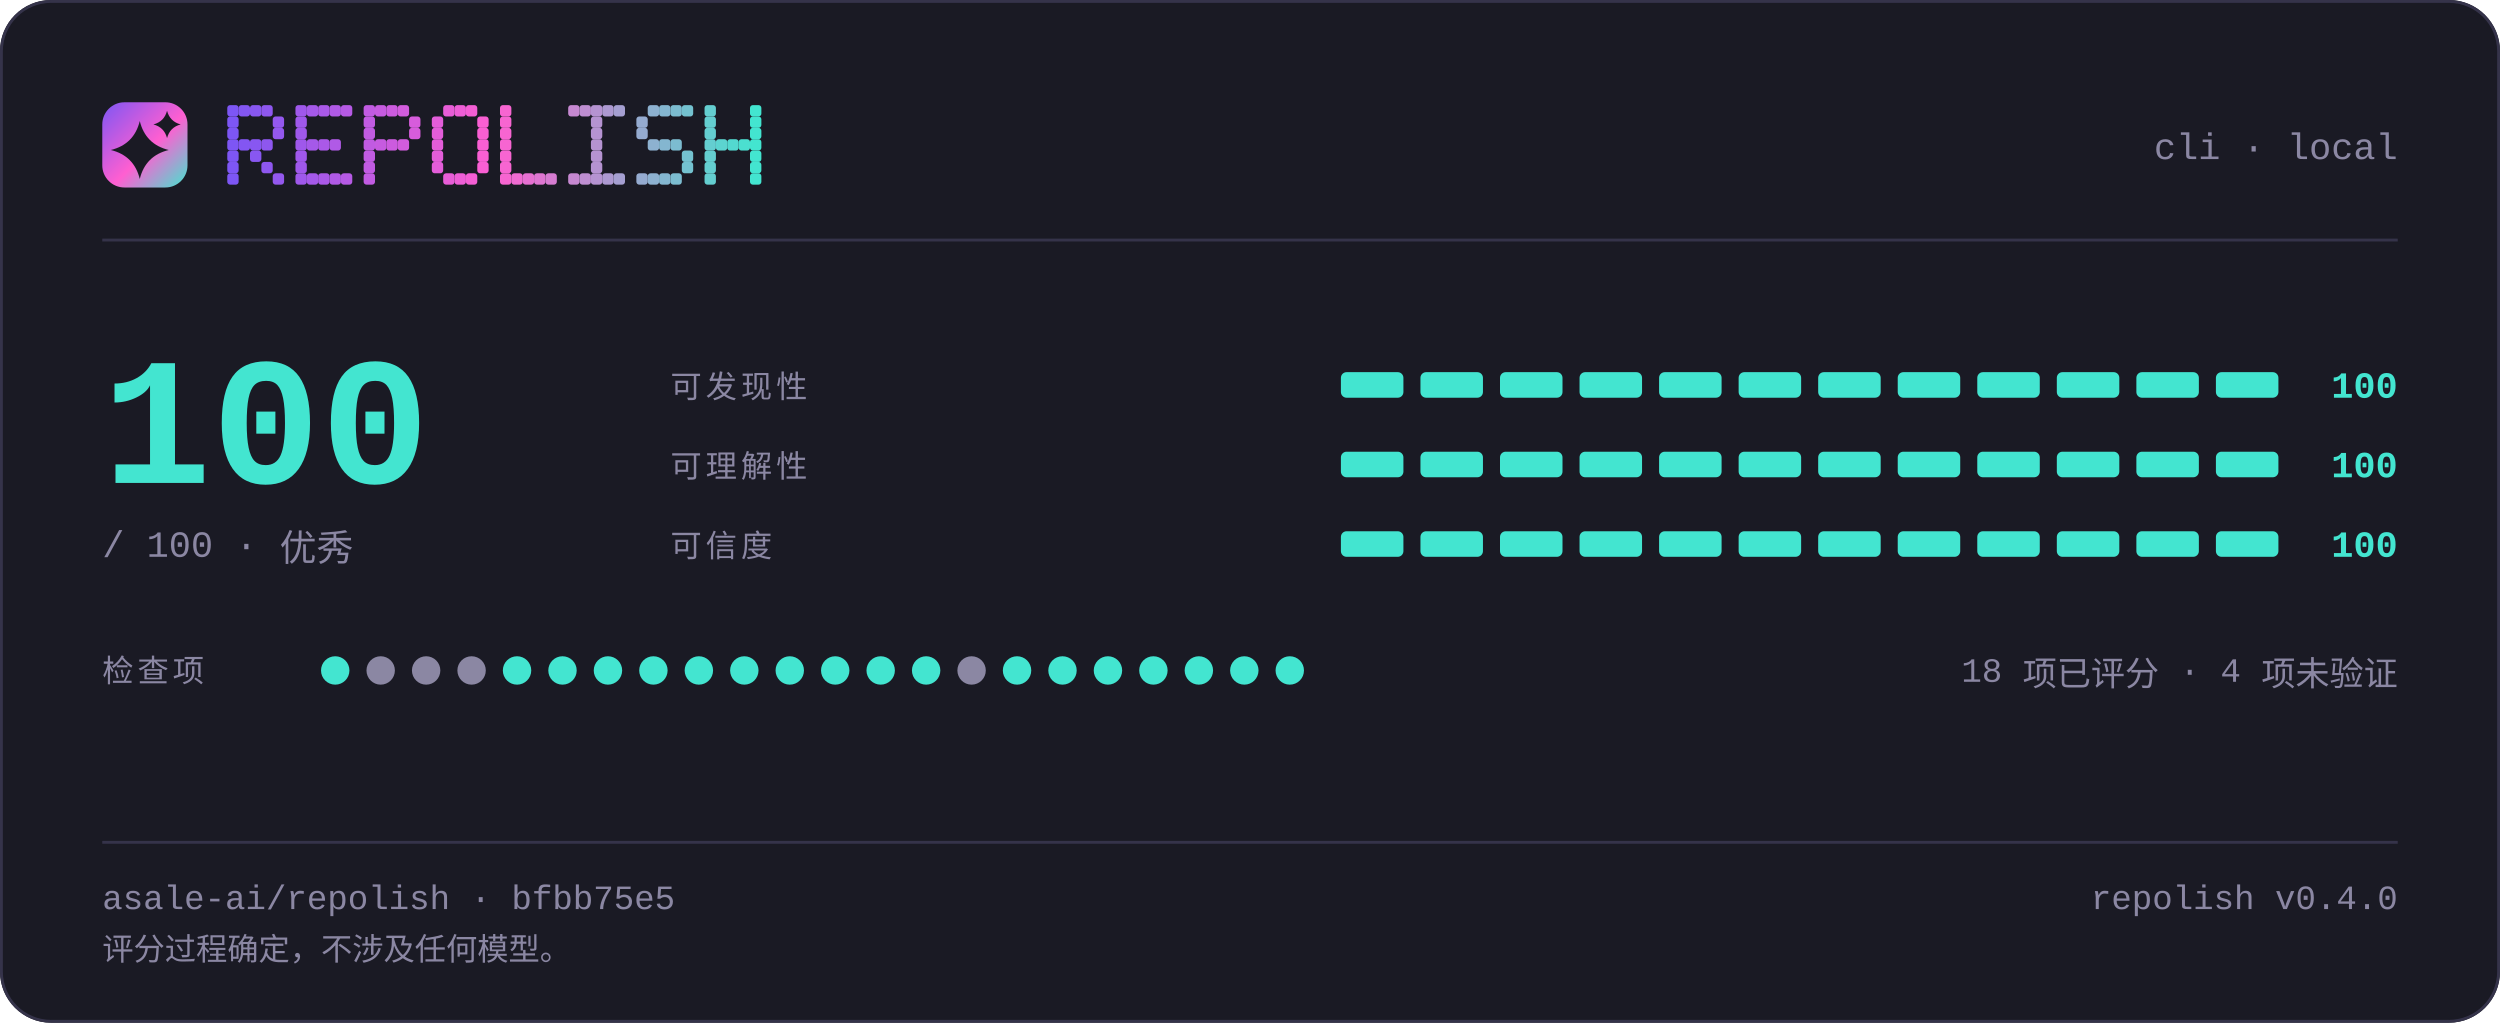
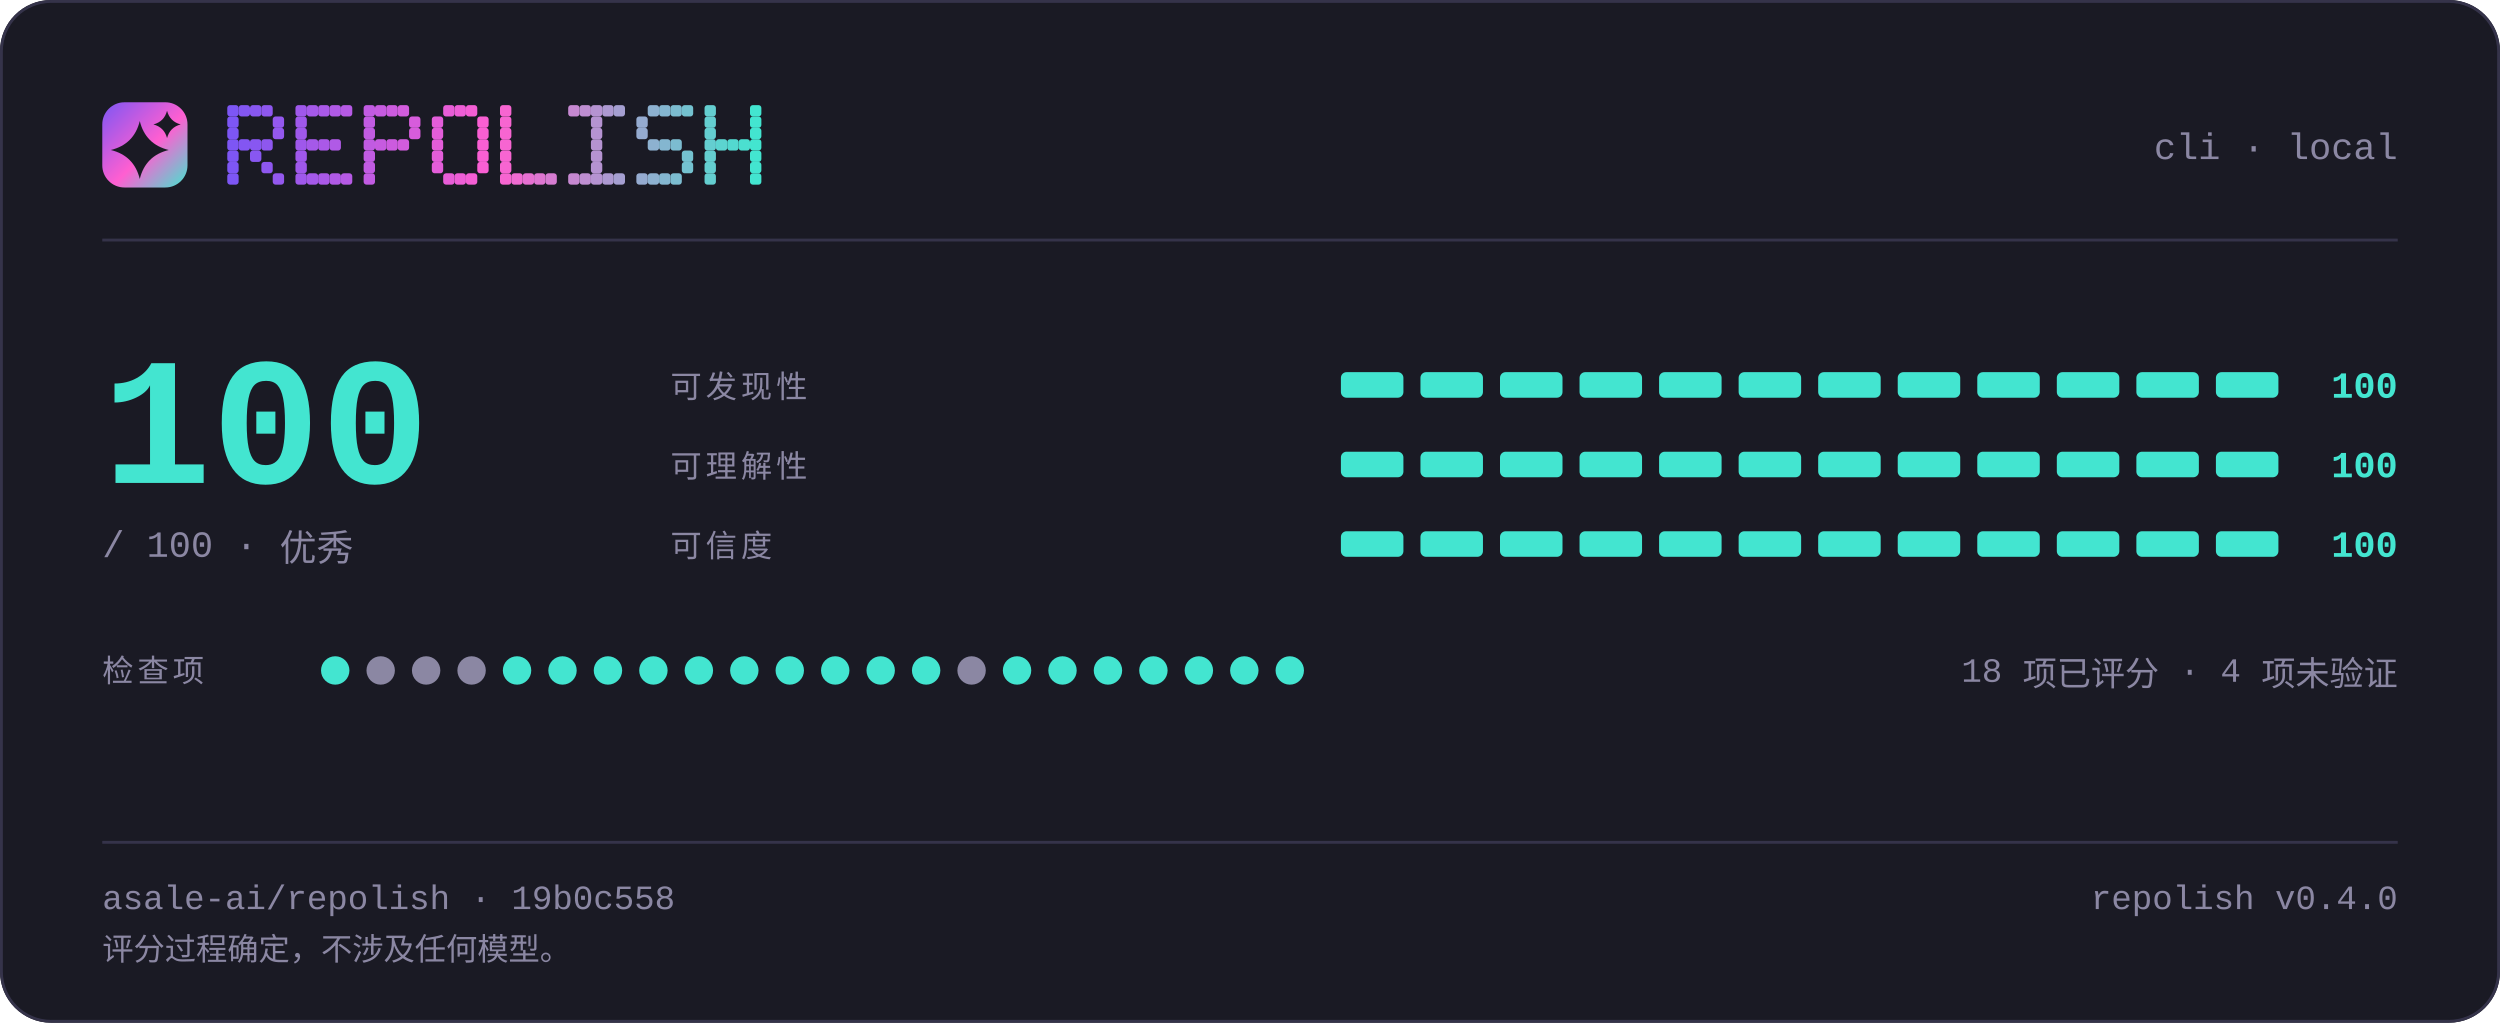
<svg xmlns="http://www.w3.org/2000/svg" width="880" height="360" viewBox="0 0 880 360" lang="zh-CN" role="img" aria-label="repolish report card — 100 out of 100">
  <defs>
    <linearGradient id="brand" x1="0" y1="0" x2="1" y2="1">
      <stop offset="0" stop-color="#7d56f4" />
      <stop offset="0.55" stop-color="#ff5fd1" />
      <stop offset="1" stop-color="#43e5d0" />
    </linearGradient>
  </defs>
  <style>
    .t { font-family: ui-monospace, SFMono-Regular, "SF Mono", Menlo, Consolas, "Liberation Mono", "Noto Sans Mono CJK SC", "Noto Sans Mono CJK JP", "Microsoft YaHei", "Hiragino Sans", "Yu Gothic", monospace; }
  </style>
  <rect x="0" y="0" width="880" height="360" rx="18.0" fill="#1a1a24" />
  <rect x="0.5" y="0.5" width="879" height="359" rx="17.5" fill="none" stroke="#35334a" />
  <rect x="36" y="36" width="30" height="30" rx="7.8" fill="url(#brand)" />
  <path d="M49.2 42.6Q51.2 50.8 59.4 52.8Q51.2 54.8 49.2 63.0Q47.2 54.8 39.0 52.8Q47.2 50.8 49.2 42.6Z" fill="#1a1a24" />
  <path d="M58.8 39.0Q59.8 42.8 63.6 43.8Q59.8 44.8 58.8 48.6Q57.8 44.8 54.0 43.8Q57.8 42.8 58.8 39.0Z" fill="#1a1a24" />
  <g fill="#7d56f4">
    <rect x="80" y="37" width="4" height="4" rx="1" />
    <rect x="80" y="41" width="4" height="4" rx="1" />
    <rect x="80" y="45" width="4" height="4" rx="1" />
    <rect x="80" y="49" width="4" height="4" rx="1" />
    <rect x="80" y="53" width="4" height="4" rx="1" />
    <rect x="80" y="57" width="4" height="4" rx="1" />
    <rect x="80" y="61" width="4" height="4" rx="1" />
  </g>
  <g fill="#8356f2">
    <rect x="84" y="37" width="4" height="4" rx="1" />
    <rect x="84" y="49" width="4" height="4" rx="1" />
  </g>
  <g fill="#8857f1">
    <rect x="88" y="37" width="4" height="4" rx="1" />
    <rect x="88" y="49" width="4" height="4" rx="1" />
    <rect x="88" y="53" width="4" height="4" rx="1" />
  </g>
  <g fill="#8e57ef">
    <rect x="92" y="37" width="4" height="4" rx="1" />
    <rect x="92" y="49" width="4" height="4" rx="1" />
    <rect x="92" y="57" width="4" height="4" rx="1" />
  </g>
  <g fill="#9458ee">
    <rect x="96" y="41" width="4" height="4" rx="1" />
    <rect x="96" y="45" width="4" height="4" rx="1" />
    <rect x="96" y="61" width="4" height="4" rx="1" />
  </g>
  <g fill="#9f58eb">
    <rect x="104" y="37" width="4" height="4" rx="1" />
    <rect x="104" y="41" width="4" height="4" rx="1" />
    <rect x="104" y="45" width="4" height="4" rx="1" />
    <rect x="104" y="49" width="4" height="4" rx="1" />
    <rect x="104" y="53" width="4" height="4" rx="1" />
    <rect x="104" y="57" width="4" height="4" rx="1" />
    <rect x="104" y="61" width="4" height="4" rx="1" />
  </g>
  <g fill="#a559e9">
    <rect x="108" y="37" width="4" height="4" rx="1" />
    <rect x="108" y="49" width="4" height="4" rx="1" />
    <rect x="108" y="61" width="4" height="4" rx="1" />
  </g>
  <g fill="#aa59e8">
    <rect x="112" y="37" width="4" height="4" rx="1" />
    <rect x="112" y="49" width="4" height="4" rx="1" />
    <rect x="112" y="61" width="4" height="4" rx="1" />
  </g>
  <g fill="#b05ae6">
    <rect x="116" y="37" width="4" height="4" rx="1" />
    <rect x="116" y="49" width="4" height="4" rx="1" />
    <rect x="116" y="61" width="4" height="4" rx="1" />
  </g>
  <g fill="#b65ae5">
    <rect x="120" y="37" width="4" height="4" rx="1" />
    <rect x="120" y="61" width="4" height="4" rx="1" />
  </g>
  <g fill="#c15be2">
    <rect x="128" y="37" width="4" height="4" rx="1" />
    <rect x="128" y="41" width="4" height="4" rx="1" />
    <rect x="128" y="45" width="4" height="4" rx="1" />
    <rect x="128" y="49" width="4" height="4" rx="1" />
    <rect x="128" y="53" width="4" height="4" rx="1" />
    <rect x="128" y="57" width="4" height="4" rx="1" />
    <rect x="128" y="61" width="4" height="4" rx="1" />
  </g>
  <g fill="#c65be0">
    <rect x="132" y="37" width="4" height="4" rx="1" />
    <rect x="132" y="49" width="4" height="4" rx="1" />
  </g>
  <g fill="#cc5bdf">
    <rect x="136" y="37" width="4" height="4" rx="1" />
    <rect x="136" y="49" width="4" height="4" rx="1" />
  </g>
  <g fill="#d25cdd">
    <rect x="140" y="37" width="4" height="4" rx="1" />
    <rect x="140" y="49" width="4" height="4" rx="1" />
  </g>
  <g fill="#d75cdc">
    <rect x="144" y="41" width="4" height="4" rx="1" />
    <rect x="144" y="45" width="4" height="4" rx="1" />
  </g>
  <g fill="#e35dd9">
    <rect x="152" y="41" width="4" height="4" rx="1" />
    <rect x="152" y="45" width="4" height="4" rx="1" />
    <rect x="152" y="49" width="4" height="4" rx="1" />
    <rect x="152" y="53" width="4" height="4" rx="1" />
    <rect x="152" y="57" width="4" height="4" rx="1" />
  </g>
  <g fill="#e85dd7">
    <rect x="156" y="37" width="4" height="4" rx="1" />
    <rect x="156" y="61" width="4" height="4" rx="1" />
  </g>
  <g fill="#ee5ed6">
    <rect x="160" y="37" width="4" height="4" rx="1" />
    <rect x="160" y="61" width="4" height="4" rx="1" />
  </g>
  <g fill="#f45ed4">
    <rect x="164" y="37" width="4" height="4" rx="1" />
    <rect x="164" y="61" width="4" height="4" rx="1" />
  </g>
  <g fill="#f95fd3">
    <rect x="168" y="41" width="4" height="4" rx="1" />
    <rect x="168" y="45" width="4" height="4" rx="1" />
    <rect x="168" y="49" width="4" height="4" rx="1" />
    <rect x="168" y="53" width="4" height="4" rx="1" />
    <rect x="168" y="57" width="4" height="4" rx="1" />
  </g>
  <g fill="#f765d1">
    <rect x="176" y="37" width="4" height="4" rx="1" />
    <rect x="176" y="41" width="4" height="4" rx="1" />
    <rect x="176" y="45" width="4" height="4" rx="1" />
    <rect x="176" y="49" width="4" height="4" rx="1" />
    <rect x="176" y="53" width="4" height="4" rx="1" />
    <rect x="176" y="57" width="4" height="4" rx="1" />
    <rect x="176" y="61" width="4" height="4" rx="1" />
  </g>
  <g fill="#ef6bd1">
    <rect x="180" y="61" width="4" height="4" rx="1" />
  </g>
  <g fill="#e670d1">
    <rect x="184" y="61" width="4" height="4" rx="1" />
  </g>
  <g fill="#de76d1">
    <rect x="188" y="61" width="4" height="4" rx="1" />
  </g>
  <g fill="#d67cd1">
    <rect x="192" y="61" width="4" height="4" rx="1" />
  </g>
  <g fill="#c688d1">
    <rect x="200" y="37" width="4" height="4" rx="1" />
    <rect x="200" y="61" width="4" height="4" rx="1" />
  </g>
  <g fill="#be8ed1">
    <rect x="204" y="37" width="4" height="4" rx="1" />
    <rect x="204" y="61" width="4" height="4" rx="1" />
  </g>
  <g fill="#b593d1">
    <rect x="208" y="37" width="4" height="4" rx="1" />
    <rect x="208" y="41" width="4" height="4" rx="1" />
    <rect x="208" y="45" width="4" height="4" rx="1" />
    <rect x="208" y="49" width="4" height="4" rx="1" />
    <rect x="208" y="53" width="4" height="4" rx="1" />
    <rect x="208" y="57" width="4" height="4" rx="1" />
    <rect x="208" y="61" width="4" height="4" rx="1" />
  </g>
  <g fill="#ad99d1">
    <rect x="212" y="37" width="4" height="4" rx="1" />
    <rect x="212" y="61" width="4" height="4" rx="1" />
  </g>
  <g fill="#a59fd1">
    <rect x="216" y="37" width="4" height="4" rx="1" />
    <rect x="216" y="61" width="4" height="4" rx="1" />
  </g>
  <g fill="#95abd0">
    <rect x="224" y="41" width="4" height="4" rx="1" />
    <rect x="224" y="45" width="4" height="4" rx="1" />
    <rect x="224" y="61" width="4" height="4" rx="1" />
  </g>
  <g fill="#8db1d0">
    <rect x="228" y="37" width="4" height="4" rx="1" />
    <rect x="228" y="49" width="4" height="4" rx="1" />
    <rect x="228" y="61" width="4" height="4" rx="1" />
  </g>
  <g fill="#84b6d0">
    <rect x="232" y="37" width="4" height="4" rx="1" />
    <rect x="232" y="49" width="4" height="4" rx="1" />
    <rect x="232" y="61" width="4" height="4" rx="1" />
  </g>
  <g fill="#7cbcd0">
    <rect x="236" y="37" width="4" height="4" rx="1" />
    <rect x="236" y="49" width="4" height="4" rx="1" />
    <rect x="236" y="61" width="4" height="4" rx="1" />
  </g>
  <g fill="#74c2d0">
    <rect x="240" y="37" width="4" height="4" rx="1" />
    <rect x="240" y="53" width="4" height="4" rx="1" />
    <rect x="240" y="57" width="4" height="4" rx="1" />
  </g>
  <g fill="#64ced0">
    <rect x="248" y="37" width="4" height="4" rx="1" />
    <rect x="248" y="41" width="4" height="4" rx="1" />
    <rect x="248" y="45" width="4" height="4" rx="1" />
    <rect x="248" y="49" width="4" height="4" rx="1" />
    <rect x="248" y="53" width="4" height="4" rx="1" />
    <rect x="248" y="57" width="4" height="4" rx="1" />
    <rect x="248" y="61" width="4" height="4" rx="1" />
  </g>
  <g fill="#5cd4d0">
    <rect x="252" y="49" width="4" height="4" rx="1" />
  </g>
  <g fill="#53d9d0">
    <rect x="256" y="49" width="4" height="4" rx="1" />
  </g>
  <g fill="#4bdfd0">
    <rect x="260" y="49" width="4" height="4" rx="1" />
  </g>
  <g fill="#43e5d0">
    <rect x="264" y="37" width="4" height="4" rx="1" />
    <rect x="264" y="41" width="4" height="4" rx="1" />
    <rect x="264" y="45" width="4" height="4" rx="1" />
    <rect x="264" y="49" width="4" height="4" rx="1" />
    <rect x="264" y="53" width="4" height="4" rx="1" />
    <rect x="264" y="57" width="4" height="4" rx="1" />
    <rect x="264" y="61" width="4" height="4" rx="1" />
  </g>
  <text class="t" x="844" y="56" font-size="13" fill="#8b87a3" text-anchor="end">cli · local</text>
  <rect x="36" y="84" width="808" height="1" fill="#35334a" />
  <text class="t" x="36" y="170" font-size="64" fill="#43e5d0" text-anchor="start" font-weight="700">100</text>
  <text class="t" x="36" y="196" font-size="13" fill="#8b87a3" text-anchor="start">/ 100  ·  优秀</text>
  <text class="t" x="236" y="140" font-size="11" fill="#8b87a3" text-anchor="start" letter-spacing="1.4">可发现性</text>
  <rect x="472" y="131" width="22" height="9" rx="2.0" fill="#43e5d0" />
  <rect x="500" y="131" width="22" height="9" rx="2.0" fill="#43e5d0" />
  <rect x="528" y="131" width="22" height="9" rx="2.0" fill="#43e5d0" />
  <rect x="556" y="131" width="22" height="9" rx="2.0" fill="#43e5d0" />
  <rect x="584" y="131" width="22" height="9" rx="2.0" fill="#43e5d0" />
  <rect x="612" y="131" width="22" height="9" rx="2.0" fill="#43e5d0" />
  <rect x="640" y="131" width="22" height="9" rx="2.0" fill="#43e5d0" />
  <rect x="668" y="131" width="22" height="9" rx="2.0" fill="#43e5d0" />
  <rect x="696" y="131" width="22" height="9" rx="2.0" fill="#43e5d0" />
  <rect x="724" y="131" width="22" height="9" rx="2.0" fill="#43e5d0" />
  <rect x="752" y="131" width="22" height="9" rx="2.0" fill="#43e5d0" />
  <rect x="780" y="131" width="22" height="9" rx="2.0" fill="#43e5d0" />
  <text class="t" x="844" y="140" font-size="13" fill="#43e5d0" text-anchor="end" font-weight="700">100</text>
  <text class="t" x="236" y="168" font-size="11" fill="#8b87a3" text-anchor="start" letter-spacing="1.4">可理解性</text>
  <rect x="472" y="159" width="22" height="9" rx="2.0" fill="#43e5d0" />
  <rect x="500" y="159" width="22" height="9" rx="2.0" fill="#43e5d0" />
  <rect x="528" y="159" width="22" height="9" rx="2.0" fill="#43e5d0" />
  <rect x="556" y="159" width="22" height="9" rx="2.0" fill="#43e5d0" />
  <rect x="584" y="159" width="22" height="9" rx="2.0" fill="#43e5d0" />
  <rect x="612" y="159" width="22" height="9" rx="2.0" fill="#43e5d0" />
  <rect x="640" y="159" width="22" height="9" rx="2.0" fill="#43e5d0" />
  <rect x="668" y="159" width="22" height="9" rx="2.0" fill="#43e5d0" />
  <rect x="696" y="159" width="22" height="9" rx="2.0" fill="#43e5d0" />
  <rect x="724" y="159" width="22" height="9" rx="2.0" fill="#43e5d0" />
  <rect x="752" y="159" width="22" height="9" rx="2.0" fill="#43e5d0" />
  <rect x="780" y="159" width="22" height="9" rx="2.0" fill="#43e5d0" />
  <text class="t" x="844" y="168" font-size="13" fill="#43e5d0" text-anchor="end" font-weight="700">100</text>
  <text class="t" x="236" y="196" font-size="11" fill="#8b87a3" text-anchor="start" letter-spacing="1.4">可信度</text>
  <rect x="472" y="187" width="22" height="9" rx="2.0" fill="#43e5d0" />
  <rect x="500" y="187" width="22" height="9" rx="2.0" fill="#43e5d0" />
  <rect x="528" y="187" width="22" height="9" rx="2.0" fill="#43e5d0" />
  <rect x="556" y="187" width="22" height="9" rx="2.0" fill="#43e5d0" />
  <rect x="584" y="187" width="22" height="9" rx="2.0" fill="#43e5d0" />
  <rect x="612" y="187" width="22" height="9" rx="2.0" fill="#43e5d0" />
  <rect x="640" y="187" width="22" height="9" rx="2.0" fill="#43e5d0" />
  <rect x="668" y="187" width="22" height="9" rx="2.0" fill="#43e5d0" />
  <rect x="696" y="187" width="22" height="9" rx="2.0" fill="#43e5d0" />
  <rect x="724" y="187" width="22" height="9" rx="2.0" fill="#43e5d0" />
  <rect x="752" y="187" width="22" height="9" rx="2.0" fill="#43e5d0" />
  <rect x="780" y="187" width="22" height="9" rx="2.0" fill="#43e5d0" />
  <text class="t" x="844" y="196" font-size="13" fill="#43e5d0" text-anchor="end" font-weight="700">100</text>
  <text class="t" x="36" y="240" font-size="11" fill="#8b87a3" text-anchor="start" letter-spacing="1.4">检查项</text>
  <circle cx="118" cy="236" r="5" fill="#43e5d0" />
  <circle cx="134" cy="236" r="5" fill="#8b87a3" />
  <circle cx="150" cy="236" r="5" fill="#8b87a3" />
  <circle cx="166" cy="236" r="5" fill="#8b87a3" />
  <circle cx="182" cy="236" r="5" fill="#43e5d0" />
  <circle cx="198" cy="236" r="5" fill="#43e5d0" />
  <circle cx="214" cy="236" r="5" fill="#43e5d0" />
  <circle cx="230" cy="236" r="5" fill="#43e5d0" />
  <circle cx="246" cy="236" r="5" fill="#43e5d0" />
  <circle cx="262" cy="236" r="5" fill="#43e5d0" />
  <circle cx="278" cy="236" r="5" fill="#43e5d0" />
  <circle cx="294" cy="236" r="5" fill="#43e5d0" />
  <circle cx="310" cy="236" r="5" fill="#43e5d0" />
  <circle cx="326" cy="236" r="5" fill="#43e5d0" />
  <circle cx="342" cy="236" r="5" fill="#8b87a3" />
  <circle cx="358" cy="236" r="5" fill="#43e5d0" />
  <circle cx="374" cy="236" r="5" fill="#43e5d0" />
  <circle cx="390" cy="236" r="5" fill="#43e5d0" />
  <circle cx="406" cy="236" r="5" fill="#43e5d0" />
  <circle cx="422" cy="236" r="5" fill="#43e5d0" />
  <circle cx="438" cy="236" r="5" fill="#43e5d0" />
  <circle cx="454" cy="236" r="5" fill="#43e5d0" />
  <text class="t" x="844" y="240" font-size="12" fill="#8b87a3" text-anchor="end">18 项已评分 · 4 项未验证</text>
  <rect x="36" y="296" width="808" height="1" fill="#35334a" />
-   <text class="t" x="36" y="320" font-size="12" fill="#8b87a3" text-anchor="start">asale-ai/repolish · bfbb75e5</text>
+   <text class="t" x="36" y="320" font-size="12" fill="#8b87a3" text-anchor="start">asale-ai/repolish · 19b0c558</text>
  <text class="t" x="844" y="320" font-size="12" fill="#8b87a3" text-anchor="end">repolish v0.4.0</text>
  <text class="t" x="36" y="338" font-size="11" fill="#8b87a3" text-anchor="start">评分过程确定，不涉及任何模型。</text>
</svg>
